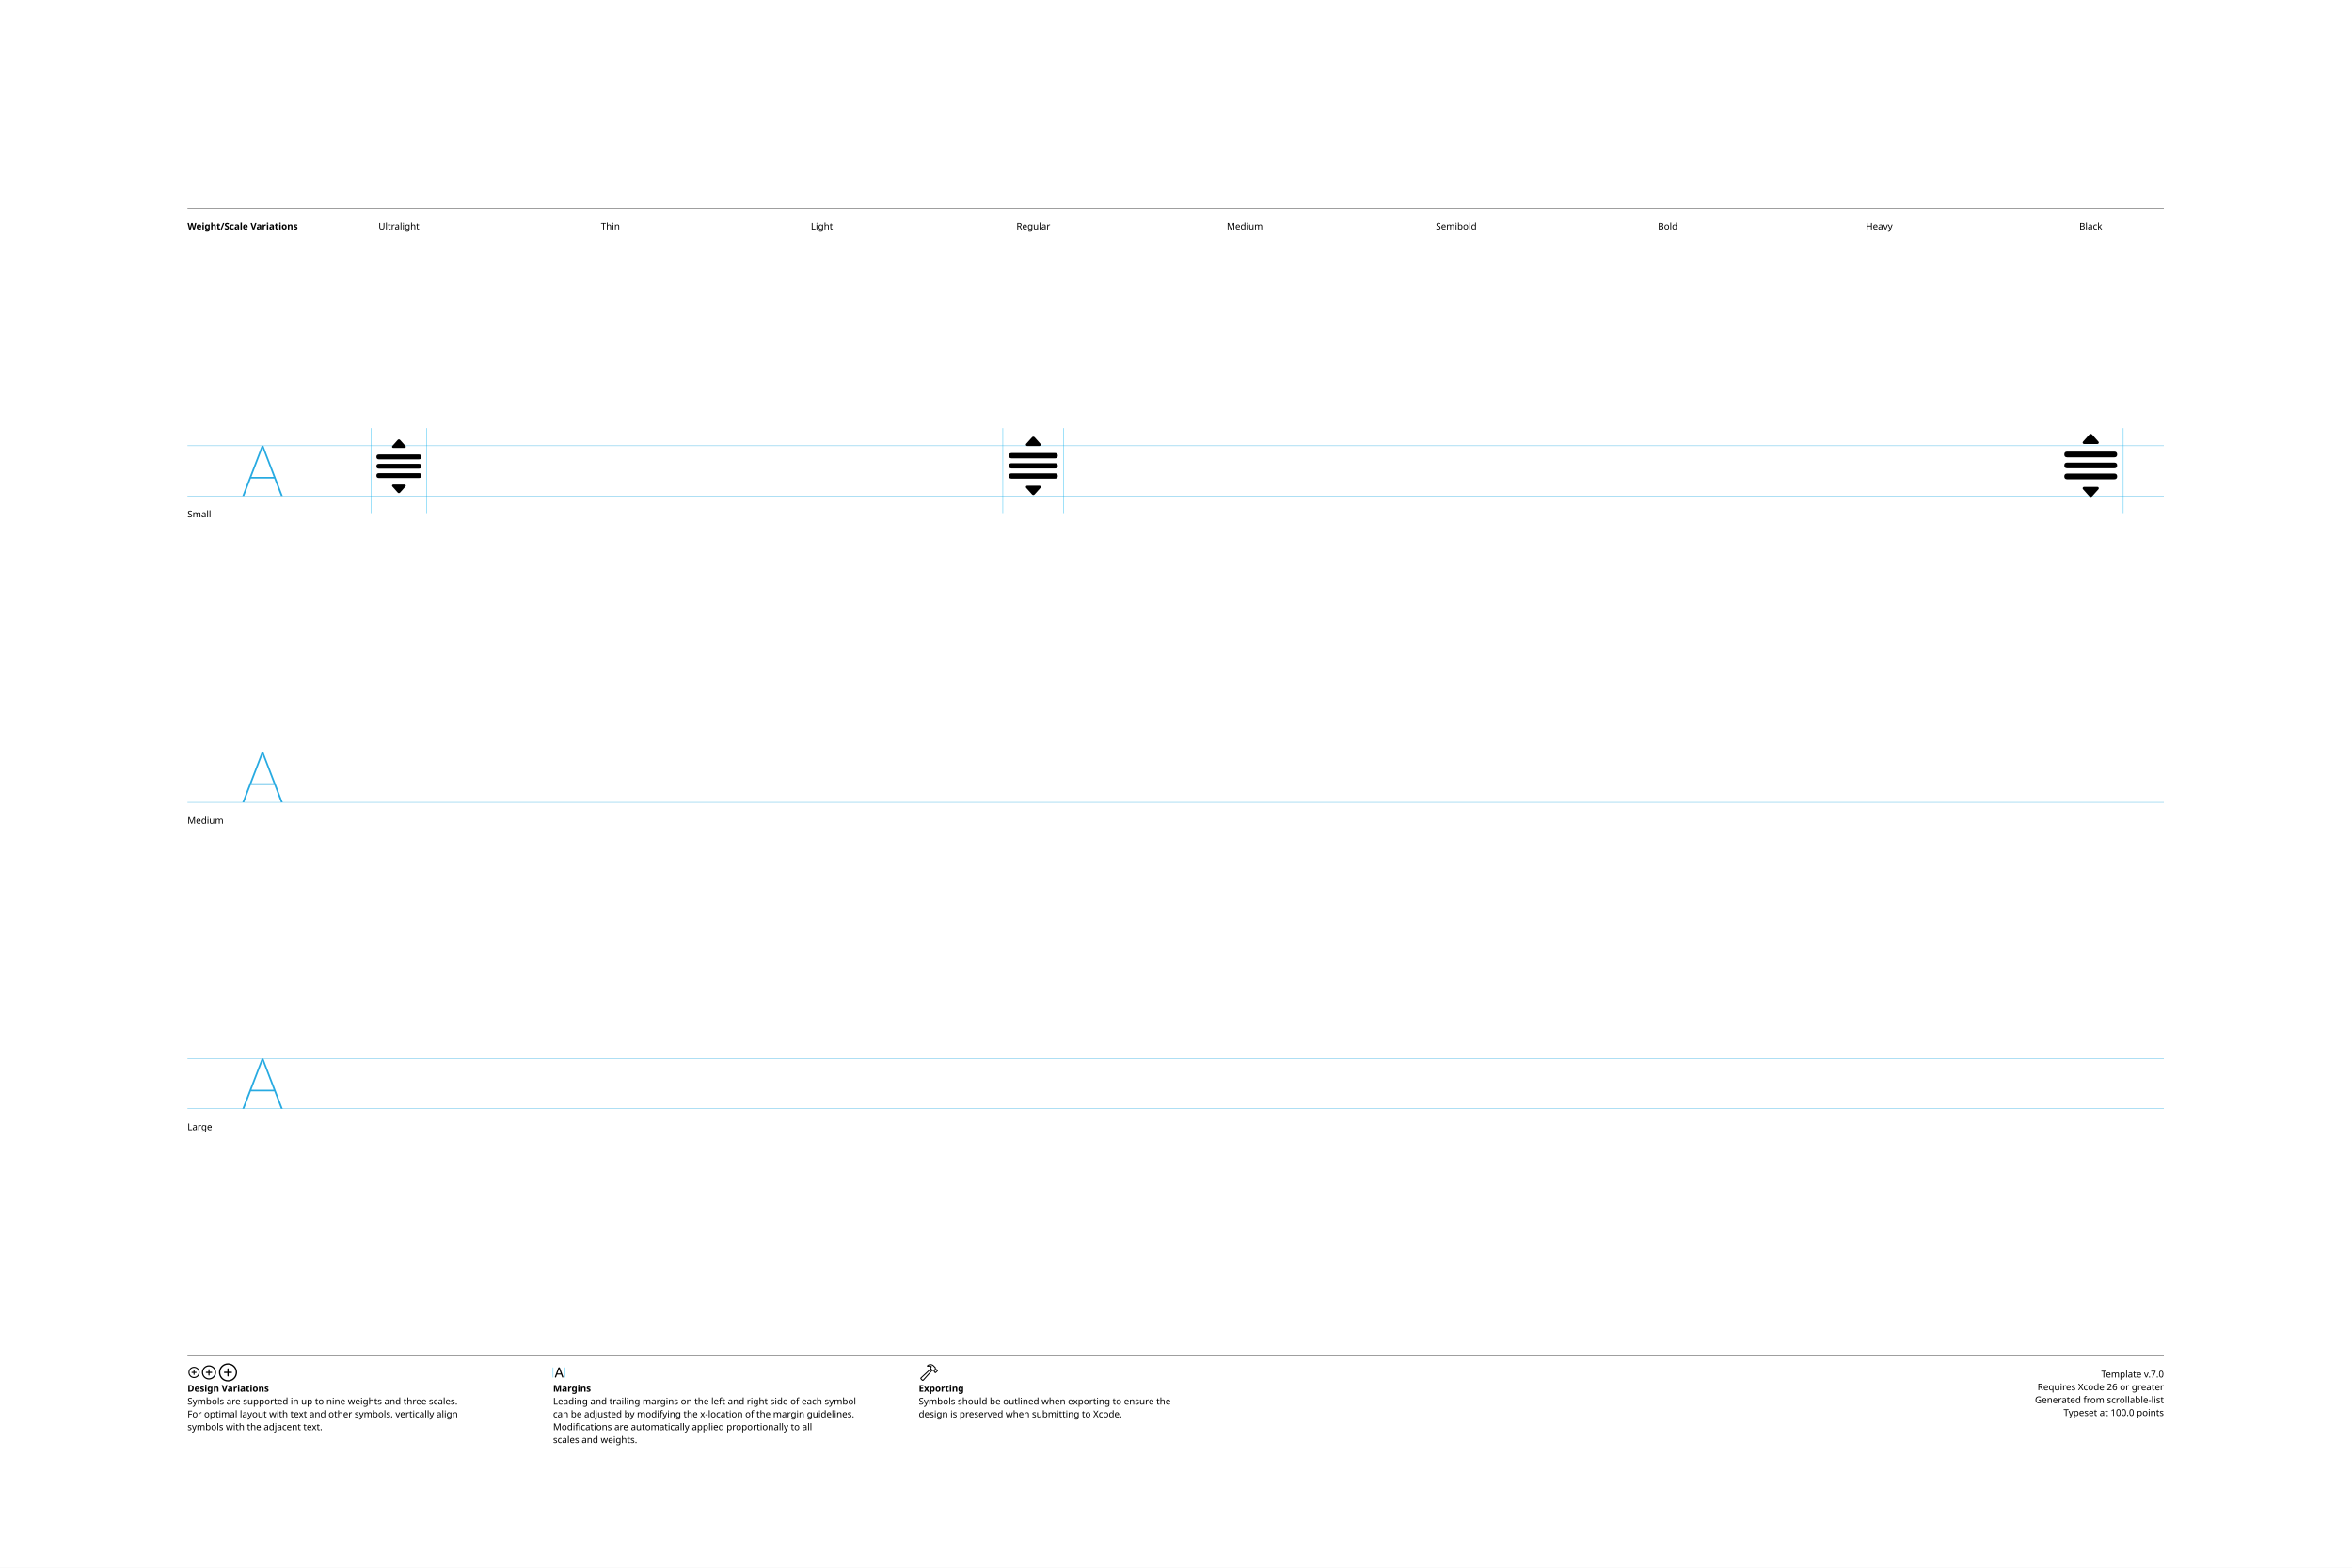
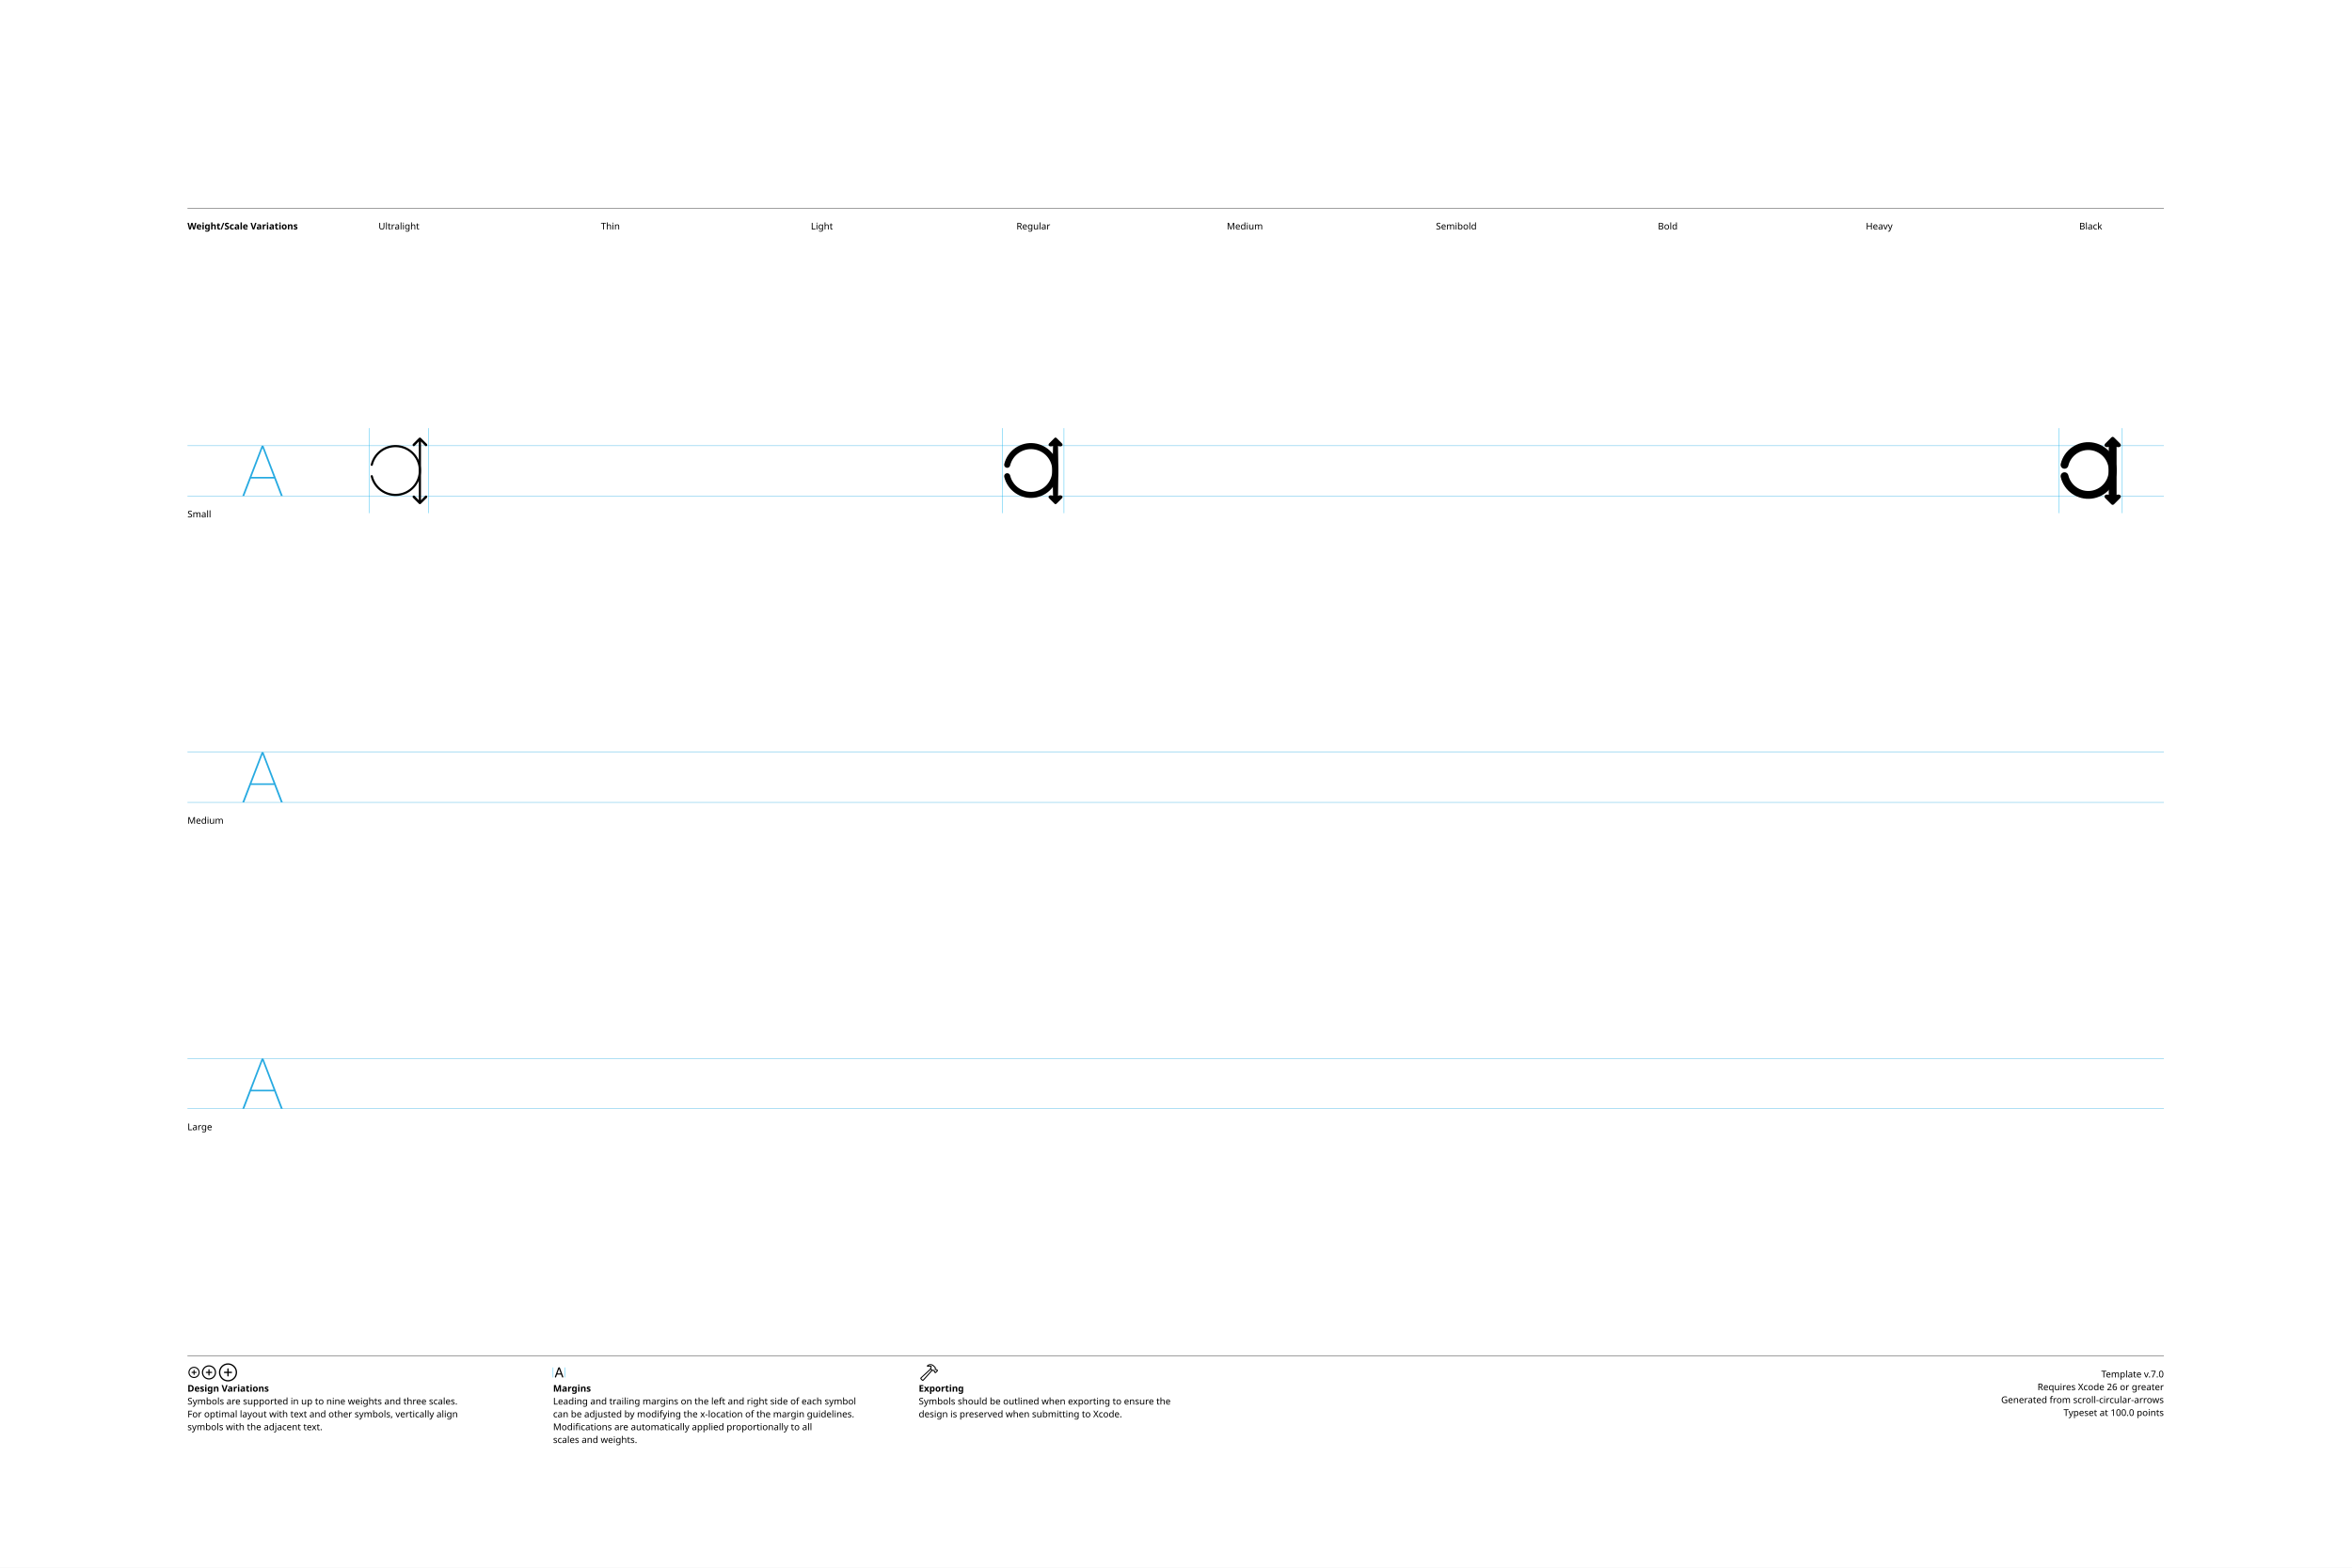
<svg xmlns="http://www.w3.org/2000/svg" version="1.1" viewBox="0 0 3300 2200">
  <style>.SFSymbolsPreviewWireframe {fill:none;opacity:1.0;stroke:black;stroke-width:0.5}
.monochrome-0 {fill:#000000;opacity:1.0}
.monochrome-1 {fill:#000000;opacity:1.0}
.multicolor-0:systemGrayColor {fill:#000000;opacity:1.0}
.multicolor-1:tintColor {fill:#000000;opacity:1.0}
.hierarchical-0:primary {fill:#000000;opacity:1.0}
- .hierarchical-1:secondary {fill:#000000;opacity:0.5}
+ .hierarchical-1:secondary {fill:#000000;opacity:1.0}
</style>
  <g id="Notes">
    <rect height="2200" id="artboard" style="fill:white;opacity:1" width="3300" x="0" y="0" />
    <line style="fill:none;stroke:black;opacity:1;stroke-width:0.5;" x1="263" x2="3036" y1="292" y2="292" />
    <text style="stroke:none;fill:black;font-family:sans-serif;font-size:13;font-weight:bold;" transform="matrix(1 0 0 1 263 322)">Weight/Scale Variations</text>
    <text style="stroke:none;fill:black;font-family:sans-serif;font-size:13;text-anchor:middle;" transform="matrix(1 0 0 1 559.711 322)">Ultralight</text>
    <text style="stroke:none;fill:black;font-family:sans-serif;font-size:13;text-anchor:middle;" transform="matrix(1 0 0 1 856.422 322)">Thin</text>
    <text style="stroke:none;fill:black;font-family:sans-serif;font-size:13;text-anchor:middle;" transform="matrix(1 0 0 1 1153.13 322)">Light</text>
    <text style="stroke:none;fill:black;font-family:sans-serif;font-size:13;text-anchor:middle;" transform="matrix(1 0 0 1 1449.84 322)">Regular</text>
    <text style="stroke:none;fill:black;font-family:sans-serif;font-size:13;text-anchor:middle;" transform="matrix(1 0 0 1 1746.56 322)">Medium</text>
    <text style="stroke:none;fill:black;font-family:sans-serif;font-size:13;text-anchor:middle;" transform="matrix(1 0 0 1 2043.27 322)">Semibold</text>
    <text style="stroke:none;fill:black;font-family:sans-serif;font-size:13;text-anchor:middle;" transform="matrix(1 0 0 1 2339.98 322)">Bold</text>
    <text style="stroke:none;fill:black;font-family:sans-serif;font-size:13;text-anchor:middle;" transform="matrix(1 0 0 1 2636.69 322)">Heavy</text>
    <text style="stroke:none;fill:black;font-family:sans-serif;font-size:13;text-anchor:middle;" transform="matrix(1 0 0 1 2933.4 322)">Black</text>
    <line style="fill:none;stroke:black;opacity:1;stroke-width:0.5;" x1="263" x2="3036" y1="1903" y2="1903" />
    <g transform="matrix(0.2 0 0 0.2 263 1933)">
      <path d="m46.24 4.15c21.777 0 39.453-17.627 39.453-39.404s-17.676-39.404-39.453-39.404c-21.729 0-39.404 17.627-39.404 39.404s17.676 39.404 39.404 39.404Zm0-7.422c-17.676 0-31.934-14.307-31.934-31.982s14.258-31.982 31.934-31.982 31.982 14.307 31.982 31.982-14.307 31.982-31.982 31.982Zm3.613-17.773v-28.467c0-2.246-1.465-3.76-3.711-3.76-2.148 0-3.613 1.514-3.613 3.76v28.467c0 2.197 1.465 3.711 3.613 3.711 2.246 0 3.711-1.514 3.711-3.711Zm-17.822-10.596h28.418c2.197 0 3.711-1.465 3.711-3.613 0-2.197-1.514-3.711-3.711-3.711h-28.418c-2.246 0-3.76 1.514-3.76 3.711 0 2.148 1.514 3.613 3.76 3.613Z" />
    </g>
    <g transform="matrix(0.2 0 0 0.2 281.506 1933)">
      <path d="m58.545 14.551c27.49 0 49.805-22.314 49.805-49.805s-22.314-49.805-49.805-49.805-49.805 22.314-49.805 49.805 22.314 49.805 49.805 49.805Zm0-8.301c-22.949 0-41.504-18.555-41.504-41.504s18.555-41.504 41.504-41.504 41.504 18.555 41.504 41.504-18.555 41.504-41.504 41.504Zm4.053-23.096v-36.914c0-2.49-1.709-4.199-4.15-4.199-2.393 0-4.053 1.709-4.053 4.199v36.914c0 2.441 1.66 4.15 4.053 4.15 2.441 0 4.15-1.66 4.15-4.15Zm-22.559-14.404h36.963c2.441 0 4.15-1.611 4.15-4.004 0-2.441-1.709-4.15-4.15-4.15h-36.963c-2.49 0-4.15 1.709-4.15 4.15 0 2.393 1.66 4.004 4.15 4.004Z" />
    </g>
    <g transform="matrix(0.2 0 0 0.2 304.924 1933)">
      <path d="m74.853 28.32c35.107 0 63.623-28.467 63.623-63.574s-28.516-63.623-63.623-63.623-63.574 28.516-63.574 63.623 28.467 63.574 63.574 63.574Zm0-9.082c-30.127 0-54.492-24.365-54.492-54.492s24.365-54.492 54.492-54.492 54.492 24.365 54.492 54.492-24.365 54.492-54.492 54.492Zm4.443-30.322v-48.486c0-2.734-1.855-4.639-4.541-4.639-2.588 0-4.443 1.904-4.443 4.639v48.486c0 2.686 1.855 4.59 4.443 4.59 2.686 0 4.541-1.855 4.541-4.59Zm-28.711-19.775h48.486c2.686 0 4.59-1.807 4.59-4.395 0-2.734-1.855-4.59-4.59-4.59h-48.486c-2.734 0-4.59 1.855-4.59 4.59 0 2.588 1.855 4.395 4.59 4.395Z" />
    </g>
    <text style="stroke:none;fill:black;font-family:sans-serif;font-size:13;font-weight:bold;" transform="matrix(1 0 0 1 263 1953)">Design Variations</text>
    <text style="stroke:none;fill:black;font-family:sans-serif;font-size:13;" transform="matrix(1 0 0 1 263 1971)">Symbols are supported in up to nine weights and three scales.</text>
    <text style="stroke:none;fill:black;font-family:sans-serif;font-size:13;" transform="matrix(1 0 0 1 263 1989)">For optimal layout with text and other symbols, vertically align</text>
    <text style="stroke:none;fill:black;font-family:sans-serif;font-size:13;" transform="matrix(1 0 0 1 263 2007)">symbols with the adjacent text.</text>
    <line style="fill:none;stroke:#00AEEF;stroke-width:0.5;opacity:1.0;" x1="776" x2="776" y1="1919" y2="1933" />
    <g transform="matrix(0.2 0 0 0.2 776 1933)">
      <path d="m16.553 0.781c2.588 0 3.857-0.977 4.785-3.711l20.557-57.52h0.244l20.605 57.52c0.928 2.734 2.197 3.711 4.736 3.711 2.588 0 4.248-1.562 4.248-4.004 0-0.83-0.146-1.611-0.537-2.637l-22.9-60.986c-1.123-2.979-3.125-4.492-6.25-4.492-3.027 0-5.078 1.465-6.152 4.443l-22.9 61.084c-0.391 1.025-0.537 1.807-0.537 2.637 0 2.441 1.562 3.955 4.102 3.955Zm10.205-20.947h30.664c2.002 0 3.662-1.66 3.662-3.662 0-2.051-1.66-3.662-3.662-3.662h-30.664c-2.002 0-3.662 1.611-3.662 3.662 0 2.002 1.66 3.662 3.662 3.662Z" />
    </g>
    <line style="fill:none;stroke:#00AEEF;stroke-width:0.5;opacity:1.0;" x1="792.836" x2="792.836" y1="1919" y2="1933" />
    <text style="stroke:none;fill:black;font-family:sans-serif;font-size:13;font-weight:bold;" transform="matrix(1 0 0 1 776 1953)">Margins</text>
    <text style="stroke:none;fill:black;font-family:sans-serif;font-size:13;" transform="matrix(1 0 0 1 776 1971)">Leading and trailing margins on the left and right side of each symbol</text>
    <text style="stroke:none;fill:black;font-family:sans-serif;font-size:13;" transform="matrix(1 0 0 1 776 1989)">can be adjusted by modifying the x-location of the margin guidelines.</text>
    <text style="stroke:none;fill:black;font-family:sans-serif;font-size:13;" transform="matrix(1 0 0 1 776 2007)">Modifications are automatically applied proportionally to all</text>
    <text style="stroke:none;fill:black;font-family:sans-serif;font-size:13;" transform="matrix(1 0 0 1 776 2025)">scales and weights.</text>
    <g transform="matrix(0.2 0 0 0.2 1289 1933)">
      <path d="m14.209 13.135 7.861 7.861c4.297 4.395 9.326 4.102 13.867-1.025l60.693-68.213-4.883-4.883-60.254 67.676c-1.807 1.953-3.467 2.441-5.811 0.098l-5.176-5.127c-2.295-2.295-1.807-3.955 0.195-5.811l67.481-62.158-4.883-4.834-68.066 62.598c-4.98 4.59-5.322 9.473-1.025 13.818Zm44.873-97.461c-2.051 2.002-2.246 4.883-1.074 6.787 1.123 1.807 3.467 3.027 6.592 2.246 5.859-1.66 12.598-2.393 18.896 0.928l-2.686 7.129c-1.611 4.004-0.732 6.885 1.709 9.424l10.254 10.303c2.344 2.393 4.541 2.441 7.08 1.953l4.443-0.732 2.588 2.539-0.195 2.246c-0.098 2.295 0.537 4.297 2.783 6.494l3.369 3.32c2.295 2.295 5.518 2.49 7.812 0.195l12.988-13.037c2.295-2.344 2.148-5.371-0.195-7.666l-3.418-3.418c-2.197-2.197-4.053-3.027-6.348-2.881l-2.344 0.244-2.441-2.441 1.025-4.688c0.635-2.734-0.244-4.98-2.881-7.617l-11.279-11.182c-12.94-12.842-35.596-11.035-46.68-0.146Zm7.08 2.051c8.789-6.396 25.977-5.664 33.691 1.953l12.305 12.207c1.025 1.025 1.221 1.807 0.928 3.32l-1.465 6.641 6.738 6.689 4.395-0.244c1.123-0.049 1.514 0.049 2.344 0.879l2.539 2.49-10.84 10.84-2.49-2.49c-0.83-0.879-0.977-1.221-0.928-2.393l0.293-4.346-6.689-6.738-6.836 1.172c-1.416 0.293-2.051 0.195-3.174-0.879l-8.936-8.887c-1.074-1.025-1.172-1.709-0.488-3.369l4.59-11.475c-6.104-6.348-17.041-7.52-25.586-4.59-0.684 0.244-0.928-0.391-0.391-0.781Z" />
    </g>
    <text style="stroke:none;fill:black;font-family:sans-serif;font-size:13;font-weight:bold;" transform="matrix(1 0 0 1 1289 1953)">Exporting</text>
    <text style="stroke:none;fill:black;font-family:sans-serif;font-size:13;" transform="matrix(1 0 0 1 1289 1971)">Symbols should be outlined when exporting to ensure the</text>
    <text style="stroke:none;fill:black;font-family:sans-serif;font-size:13;" transform="matrix(1 0 0 1 1289 1989)">design is preserved when submitting to Xcode.</text>
    <text id="template-version" style="stroke:none;fill:black;font-family:sans-serif;font-size:13;text-anchor:end;" transform="matrix(1 0 0 1 3036 1933)">Template v.7.0</text>
    <text style="stroke:none;fill:black;font-family:sans-serif;font-size:13;text-anchor:end;" transform="matrix(1 0 0 1 3036 1951)">Requires Xcode 26 or greater</text>
-     <text id="descriptive-name" style="stroke:none;fill:black;font-family:sans-serif;font-size:13;text-anchor:end;" transform="matrix(1 0 0 1 3036 1969)">Generated from scrollable-list</text>
+     <text id="descriptive-name" style="stroke:none;fill:black;font-family:sans-serif;font-size:13;text-anchor:end;" transform="matrix(1 0 0 1 3036 1969)">Generated from scroll-circular-arrows</text>
    <text style="stroke:none;fill:black;font-family:sans-serif;font-size:13;text-anchor:end;" transform="matrix(1 0 0 1 3036 1987)">Typeset at 100.0 points</text>
    <text style="stroke:none;fill:black;font-family:sans-serif;font-size:13;" transform="matrix(1 0 0 1 263 726)">Small</text>
    <text style="stroke:none;fill:black;font-family:sans-serif;font-size:13;" transform="matrix(1 0 0 1 263 1156)">Medium</text>
    <text style="stroke:none;fill:black;font-family:sans-serif;font-size:13;" transform="matrix(1 0 0 1 263 1586)">Large</text>
  </g>
  <g id="Guides">
    <g id="H-reference" style="fill:#27AAE1;stroke:none;" transform="matrix(1 0 0 1 339 696)">
      <path d="M0.994 0L3.638 0L29.328-67.132L30.03-67.132L30.03-70.459L28.123-70.459ZM11.688-24.48L46.981-24.48L46.231-26.729L12.438-26.729ZM55.12 0L57.764 0L30.638-70.459L29.433-70.459L29.433-67.132Z" />
    </g>
    <line id="Baseline-S" style="fill:none;stroke:#27AAE1;opacity:1;stroke-width:0.5;" x1="263" x2="3036" y1="696" y2="696" />
    <line id="Capline-S" style="fill:none;stroke:#27AAE1;opacity:1;stroke-width:0.5;" x1="263" x2="3036" y1="625.541" y2="625.541" />
    <g id="H-reference" style="fill:#27AAE1;stroke:none;" transform="matrix(1 0 0 1 339 1126)">
      <path d="M0.994 0L3.638 0L29.328-67.132L30.03-67.132L30.03-70.459L28.123-70.459ZM11.688-24.48L46.981-24.48L46.231-26.729L12.438-26.729ZM55.12 0L57.764 0L30.638-70.459L29.433-70.459L29.433-67.132Z" />
    </g>
    <line id="Baseline-M" style="fill:none;stroke:#27AAE1;opacity:1;stroke-width:0.5;" x1="263" x2="3036" y1="1126" y2="1126" />
    <line id="Capline-M" style="fill:none;stroke:#27AAE1;opacity:1;stroke-width:0.5;" x1="263" x2="3036" y1="1055.54" y2="1055.54" />
    <g id="H-reference" style="fill:#27AAE1;stroke:none;" transform="matrix(1 0 0 1 339 1556)">
      <path d="M0.994 0L3.638 0L29.328-67.132L30.03-67.132L30.03-70.459L28.123-70.459ZM11.688-24.48L46.981-24.48L46.231-26.729L12.438-26.729ZM55.12 0L57.764 0L30.638-70.459L29.433-70.459L29.433-67.132Z" />
    </g>
    <line id="Baseline-L" style="fill:none;stroke:#27AAE1;opacity:1;stroke-width:0.5;" x1="263" x2="3036" y1="1556" y2="1556" />
    <line id="Capline-L" style="fill:none;stroke:#27AAE1;opacity:1;stroke-width:0.5;" x1="263" x2="3036" y1="1485.54" y2="1485.54" />
-     <line id="right-margin-Black-S" style="fill:none;stroke:#00AEEF;stroke-width:0.5;opacity:1.0;" x1="2979.08" x2="2979.08" y1="600.785" y2="720.121" />
-     <line id="left-margin-Black-S" style="fill:none;stroke:#00AEEF;stroke-width:0.5;opacity:1.0;" x1="2887.72" x2="2887.72" y1="600.785" y2="720.121" />
-     <line id="right-margin-Regular-S" style="fill:none;stroke:#00AEEF;stroke-width:0.5;opacity:1.0;" x1="1492.62" x2="1492.62" y1="600.785" y2="720.121" />
-     <line id="left-margin-Regular-S" style="fill:none;stroke:#00AEEF;stroke-width:0.5;opacity:1.0;" x1="1407.07" x2="1407.07" y1="600.785" y2="720.121" />
-     <line id="right-margin-Ultralight-S" style="fill:none;stroke:#00AEEF;stroke-width:0.5;opacity:1.0;" x1="598.67" x2="598.67" y1="600.785" y2="720.121" />
-     <line id="left-margin-Ultralight-S" style="fill:none;stroke:#00AEEF;stroke-width:0.5;opacity:1.0;" x1="520.752" x2="520.752" y1="600.785" y2="720.121" />
+     <line id="right-margin-Black-S" style="fill:none;stroke:#00AEEF;stroke-width:0.5;opacity:1.0;" x1="2977.713" x2="2977.713" y1="600.785" y2="720.121" />
+     <line id="left-margin-Black-S" style="fill:none;stroke:#00AEEF;stroke-width:0.5;opacity:1.0;" x1="2889.088" x2="2889.088" y1="600.785" y2="720.121" />
+     <line id="right-margin-Regular-S" style="fill:none;stroke:#00AEEF;stroke-width:0.5;opacity:1.0;" x1="1492.84" x2="1492.84" y1="600.785" y2="720.121" />
+     <line id="left-margin-Regular-S" style="fill:none;stroke:#00AEEF;stroke-width:0.5;opacity:1.0;" x1="1406.84" x2="1406.84" y1="600.785" y2="720.121" />
+     <line id="right-margin-Ultralight-S" style="fill:none;stroke:#00AEEF;stroke-width:0.5;opacity:1.0;" x1="601.399" x2="601.399" y1="600.785" y2="720.121" />
+     <line id="left-margin-Ultralight-S" style="fill:none;stroke:#00AEEF;stroke-width:0.5;opacity:1.0;" x1="518.024" x2="518.024" y1="600.785" y2="720.121" />
  </g>
  <g id="Symbols">
-     <g id="Black-S" transform="matrix(1.25 0 0 1.25 2876.3 706.7097)">
-       <path class="monochrome-1 multicolor-1:tintColor hierarchical-1:secondary" d="M45.68 -78.269C45.041 -78.269 44.493 -77.995 44.036 -77.447L37.005 -69.594C36.092 -68.59 36.822 -66.946 38.192 -66.946H53.168C54.538 -66.946 55.268 -68.59 54.355 -69.594L47.324 -77.447C46.867 -77.995 46.319 -78.269 45.68 -78.269Z" />
-       <path class="monochrome-0 multicolor-0:systemGrayColor hierarchical-0:primary" d="M19.199 -58.363H72.161C74.262 -58.363 75.357 -57.267 75.357 -55.167C75.357 -53.066 74.262 -51.971 72.161 -51.971H19.199C17.098 -51.971 16.003 -53.066 16.003 -55.167C16.003 -57.267 17.098 -58.363 19.199 -58.363Z" />
-       <path class="monochrome-0 multicolor-0:systemGrayColor hierarchical-0:primary" d="M19.199 -46.035H72.161C74.262 -46.035 75.357 -44.939 75.357 -42.839C75.357 -40.739 74.262 -39.643 72.161 -39.643H19.199C17.098 -39.643 16.003 -40.739 16.003 -42.839C16.003 -44.939 17.098 -46.035 19.199 -46.035Z" />
-       <path class="monochrome-0 multicolor-0:systemGrayColor hierarchical-0:primary" d="M19.199 -33.708H72.161C74.262 -33.708 75.357 -32.612 75.357 -30.512C75.357 -28.411 74.262 -27.316 72.161 -27.316H19.199C17.098 -27.316 16.003 -28.411 16.003 -30.512C16.003 -32.612 17.098 -33.708 19.199 -33.708Z" />
-       <path class="monochrome-1 multicolor-1:tintColor hierarchical-1:secondary" d="M45.68 -7.409C46.319 -7.409 46.867 -7.683 47.324 -8.231L54.355 -16.084C55.268 -17.088 54.538 -18.732 53.168 -18.732H38.192C36.822 -18.732 36.092 -17.088 37.005 -16.084L44.036 -8.231C44.493 -7.683 45.041 -7.409 45.68 -7.409Z" />
+     <g id="Black-S" transform="matrix(0.25 0 0 0.25 2875.713 603.271)">
+       <path class="monochrome-0 multicolor-0:systemGrayColor hierarchical-0:primary" d="M62.393 190.882 C71.482 153.025 94.145 119.818 126.086 97.556 C158.027 75.295 197.025 65.526 235.688 70.102 C274.352 74.678 309.992 93.281 335.854 122.384 C361.715 151.487 376 189.067 376 228 C376 273.667 376 319.333 376 365 C383 362 391 362 397 367 C402 372 400 379 395 384 C384 395 373 406 362 417 C356.667 422.333 351.333 422.333 346 417 C335 406 324 395 313 384 C308 379 306 372 311 367 C317 362 325 362 332 365 C332 319.333 332 273.667 332 228 C332 199.841 321.668 172.66 302.963 151.611 C284.259 130.562 258.481 117.107 230.517 113.797 C202.553 110.487 174.346 117.553 151.244 133.654 C128.143 149.755 111.751 173.773 105.177 201.154 C103.815 206.827 100.255 211.727 95.28 214.776 C90.305 217.825 84.323 218.772 78.65 217.41 C72.976 216.048 68.076 212.488 65.027 207.513 C61.979 202.538 61.031 196.556 62.393 190.882 Z" />
+       <path class="monochrome-1 multicolor-1:tintColor hierarchical-1:secondary" d="M62.393 265.118 C71.482 302.975 94.145 336.182 126.086 358.444 C158.027 380.705 197.025 390.474 235.688 385.898 C274.352 381.322 309.992 362.719 335.854 333.616 C361.715 304.513 376 266.933 376 228 C376 183.667 376 139.333 376 95 C383 98 391 98 397 93 C402 88 400 81 395 76 C384 65 373 54 362 43 C356.667 37.667 351.333 37.667 346 43 C335 54 324 65 313 76 C308 81 306 88 311 93 C317 98 325 98 332 95 C332 139.333 332 183.667 332 228 C332 256.159 321.668 283.34 302.963 304.389 C284.259 325.438 258.481 338.893 230.517 342.203 C202.553 345.513 174.346 338.447 151.244 322.346 C128.143 306.245 111.751 282.227 105.177 254.846 C103.815 249.173 100.255 244.273 95.28 241.224 C90.305 238.175 84.323 237.228 78.65 238.59 C72.976 239.952 68.076 243.512 65.027 248.487 C61.979 253.462 61.031 259.444 62.393 265.118 Z" />
    </g>
-     <g id="Regular-S" transform="matrix(1.25 0 0 1.25 1396.376 706.5688)">
-       <path class="monochrome-1 multicolor-1:tintColor hierarchical-1:secondary" d="M42.775 -75.081C42.183 -75.081 41.676 -74.827 41.253 -74.32L34.743 -67.049C33.897 -66.119 34.574 -64.597 35.842 -64.597H49.708C50.976 -64.597 51.653 -66.119 50.807 -67.049L44.297 -74.32C43.874 -74.827 43.367 -75.081 42.775 -75.081Z" />
-       <path class="monochrome-0 multicolor-0:systemGrayColor hierarchical-0:primary" d="M18.255 -56.649H67.295C69.239 -56.649 70.254 -55.634 70.254 -53.69C70.254 -51.745 69.239 -50.73 67.295 -50.73H18.255C16.311 -50.73 15.296 -51.745 15.296 -53.69C15.296 -55.634 16.311 -56.649 18.255 -56.649Z" />
-       <path class="monochrome-0 multicolor-0:systemGrayColor hierarchical-0:primary" d="M18.255 -45.235H67.295C69.239 -45.235 70.254 -44.22 70.254 -42.275C70.254 -40.331 69.239 -39.316 67.295 -39.316H18.255C16.311 -39.316 15.296 -40.331 15.296 -42.275C15.296 -44.22 16.311 -45.235 18.255 -45.235Z" />
-       <path class="monochrome-0 multicolor-0:systemGrayColor hierarchical-0:primary" d="M18.255 -33.82H67.295C69.239 -33.82 70.254 -32.806 70.254 -30.861C70.254 -28.916 69.239 -27.902 67.295 -27.902H18.255C16.311 -27.902 15.296 -28.916 15.296 -30.861C15.296 -32.806 16.311 -33.82 18.255 -33.82Z" />
-       <path class="monochrome-1 multicolor-1:tintColor hierarchical-1:secondary" d="M42.775 -9.47C43.367 -9.47 43.874 -9.723 44.297 -10.231L50.807 -17.502C51.653 -18.432 50.976 -19.954 49.708 -19.954H35.842C34.574 -19.954 33.897 -18.432 34.743 -17.502L41.253 -10.231C41.676 -9.723 42.183 -9.47 42.775 -9.47Z" />
+     <g id="Regular-S" transform="matrix(0.25 0 0 0.25 1392.215 603.271)">
+       <path class="monochrome-0 multicolor-0:systemGrayColor hierarchical-0:primary" d="M67.255 192.049 C76.058 155.382 98.008 123.22 128.945 101.658 C159.881 80.097 197.653 70.635 235.101 75.067 C272.548 79.5 307.068 97.517 332.116 125.705 C357.164 153.893 371 190.291 371 228 C371 274 369 322 369 370 C376 367 385 366 391 370 C396 374 395 380 390 385 C380.667 394.333 371.333 403.667 362 413 C357.333 418.333 352.667 418.333 348 413 C338.667 403.667 329.333 394.333 320 385 C315 380 314 374 319 370 C325 366 334 367 341 370 C341 322 337 274 337 228 C337 198.616 326.219 170.254 306.701 148.29 C287.183 126.325 260.284 112.285 231.104 108.832 C201.925 105.378 172.492 112.751 148.385 129.552 C124.279 146.353 107.175 171.415 100.316 199.987 C99.263 204.371 96.512 208.157 92.668 210.513 C88.824 212.869 84.201 213.601 79.817 212.548 C75.433 211.496 71.646 208.745 69.29 204.9 C66.935 201.056 66.202 196.434 67.255 192.049 Z" />
+       <path class="monochrome-1 multicolor-1:tintColor hierarchical-1:secondary" d="M67.255 263.951 C76.058 300.618 98.008 332.78 128.945 354.342 C159.881 375.903 197.653 385.365 235.101 380.933 C272.548 376.5 307.068 358.483 332.116 330.295 C357.164 302.107 371 265.709 371 228 C371 182 369 134 369 90 C376 93 385 94 391 90 C396 86 395 80 390 75 C380.667 65.667 371.333 56.333 362 47 C357.333 41.667 352.667 41.667 348 47 C338.667 56.333 329.333 65.667 320 75 C315 80 314 86 319 90 C325 94 334 93 341 90 C341 134 337 182 337 228 C337 257.384 326.219 285.746 306.701 307.71 C287.183 329.675 260.284 343.715 231.104 347.168 C201.925 350.622 172.492 343.249 148.385 326.448 C124.279 309.647 107.175 284.585 100.316 256.013 C99.263 251.629 96.512 247.843 92.668 245.487 C88.824 243.131 84.201 242.399 79.817 243.452 C75.433 244.504 71.646 247.255 69.29 251.1 C66.935 254.944 66.202 259.566 67.255 263.951 Z" />
    </g>
-     <g id="Ultralight-S" transform="matrix(1.25 0 0 1.25 511.0122 706.428)">
-       <path class="monochrome-1 multicolor-1:tintColor hierarchical-1:secondary" d="M38.959 -71.893C38.414 -71.893 37.948 -71.66 37.559 -71.193L31.569 -64.503C30.791 -63.648 31.414 -62.247 32.58 -62.247H45.338C46.504 -62.247 47.127 -63.648 46.349 -64.503L40.359 -71.193C39.97 -71.66 39.504 -71.893 38.959 -71.893Z" />
-       <path class="monochrome-0 multicolor-0:systemGrayColor hierarchical-0:primary" d="M16.401 -54.935H61.517C63.306 -54.935 64.24 -54.002 64.24 -52.213C64.24 -50.424 63.306 -49.49 61.517 -49.49H16.401C14.612 -49.49 13.678 -50.424 13.678 -52.213C13.678 -54.002 14.612 -54.935 16.401 -54.935Z" />
-       <path class="monochrome-0 multicolor-0:systemGrayColor hierarchical-0:primary" d="M16.401 -44.434H61.517C63.306 -44.434 64.24 -43.501 64.24 -41.712C64.24 -39.923 63.306 -38.989 61.517 -38.989H16.401C14.612 -38.989 13.678 -39.923 13.678 -41.712C13.678 -43.501 14.612 -44.434 16.401 -44.434Z" />
-       <path class="monochrome-0 multicolor-0:systemGrayColor hierarchical-0:primary" d="M16.401 -33.933H61.517C63.306 -33.933 64.24 -33 64.24 -31.211C64.24 -29.421 63.306 -28.488 61.517 -28.488H16.401C14.612 -28.488 13.678 -29.421 13.678 -31.211C13.678 -33 14.612 -33.933 16.401 -33.933Z" />
-       <path class="monochrome-1 multicolor-1:tintColor hierarchical-1:secondary" d="M38.959 -11.53C39.504 -11.53 39.97 -11.764 40.359 -12.231L46.349 -18.92C47.127 -19.776 46.504 -21.176 45.338 -21.176H32.58C31.414 -21.176 30.791 -19.776 31.569 -18.92L37.559 -12.231C37.948 -11.764 38.414 -11.53 38.959 -11.53Z" />
+     <g id="Ultralight-S" transform="matrix(0.25 0 0 0.25 500.6485 603.271)">
+       <path class="monochrome-0 multicolor-0:systemGrayColor hierarchical-0:primary" d="M77.951 194.617 C86.125 160.569 106.508 130.704 135.234 110.683 C163.961 90.661 199.035 81.876 233.808 85.991 C268.581 90.107 300.635 106.838 323.894 133.012 C347.153 159.186 360 192.985 360 228 C360 283.667 360 339.333 360 395 C367 388 378 376 384 370 C388 366 398 369 394 380 C382.667 391.333 371.333 402.667 360 414 C356 418 352 418 348 414 C336.667 402.667 325.333 391.333 314 380 C310 369 320 366 324 370 C330 376 341 388 348 395 C348 339.333 348 283.667 348 228 C348 195.923 336.231 164.961 314.924 140.983 C293.616 117.005 264.252 101.678 232.397 97.908 C200.543 94.138 168.412 102.186 142.096 120.527 C115.78 138.869 97.108 166.228 89.62 197.419 C89.248 198.966 88.277 200.302 86.92 201.134 C85.564 201.965 83.932 202.224 82.385 201.852 C80.837 201.481 79.501 200.51 78.669 199.153 C77.838 197.796 77.58 196.165 77.951 194.617 Z" />
+       <path class="monochrome-1 multicolor-1:tintColor hierarchical-1:secondary" d="M77.951 261.383 C86.125 295.431 106.508 325.296 135.234 345.317 C163.961 365.339 199.035 374.124 233.808 370.009 C268.581 365.893 300.635 349.162 323.894 322.988 C347.153 296.814 360 263.015 360 228 C360 173.667 360 119.333 360 65 C367 72 378 84 384 90 C388 94 398 91 394 80 C382.667 68.667 371.333 57.333 360 46 C356 42 352 42 348 46 C336.667 57.333 325.333 68.667 314 80 C310 91 320 94 324 90 C330 84 341 72 348 65 C348 119.333 348 173.667 348 228 C348 260.077 336.231 291.039 314.924 315.017 C293.616 338.995 264.252 354.322 232.397 358.092 C200.543 361.862 168.412 353.814 142.096 335.473 C115.78 317.131 97.108 289.772 89.62 258.581 C89.248 257.034 88.277 255.698 86.92 254.866 C85.564 254.035 83.932 253.776 82.385 254.148 C80.837 254.519 79.501 255.49 78.669 256.847 C77.838 258.204 77.58 259.835 77.951 261.383 Z" />
    </g>
  </g>
</svg>
